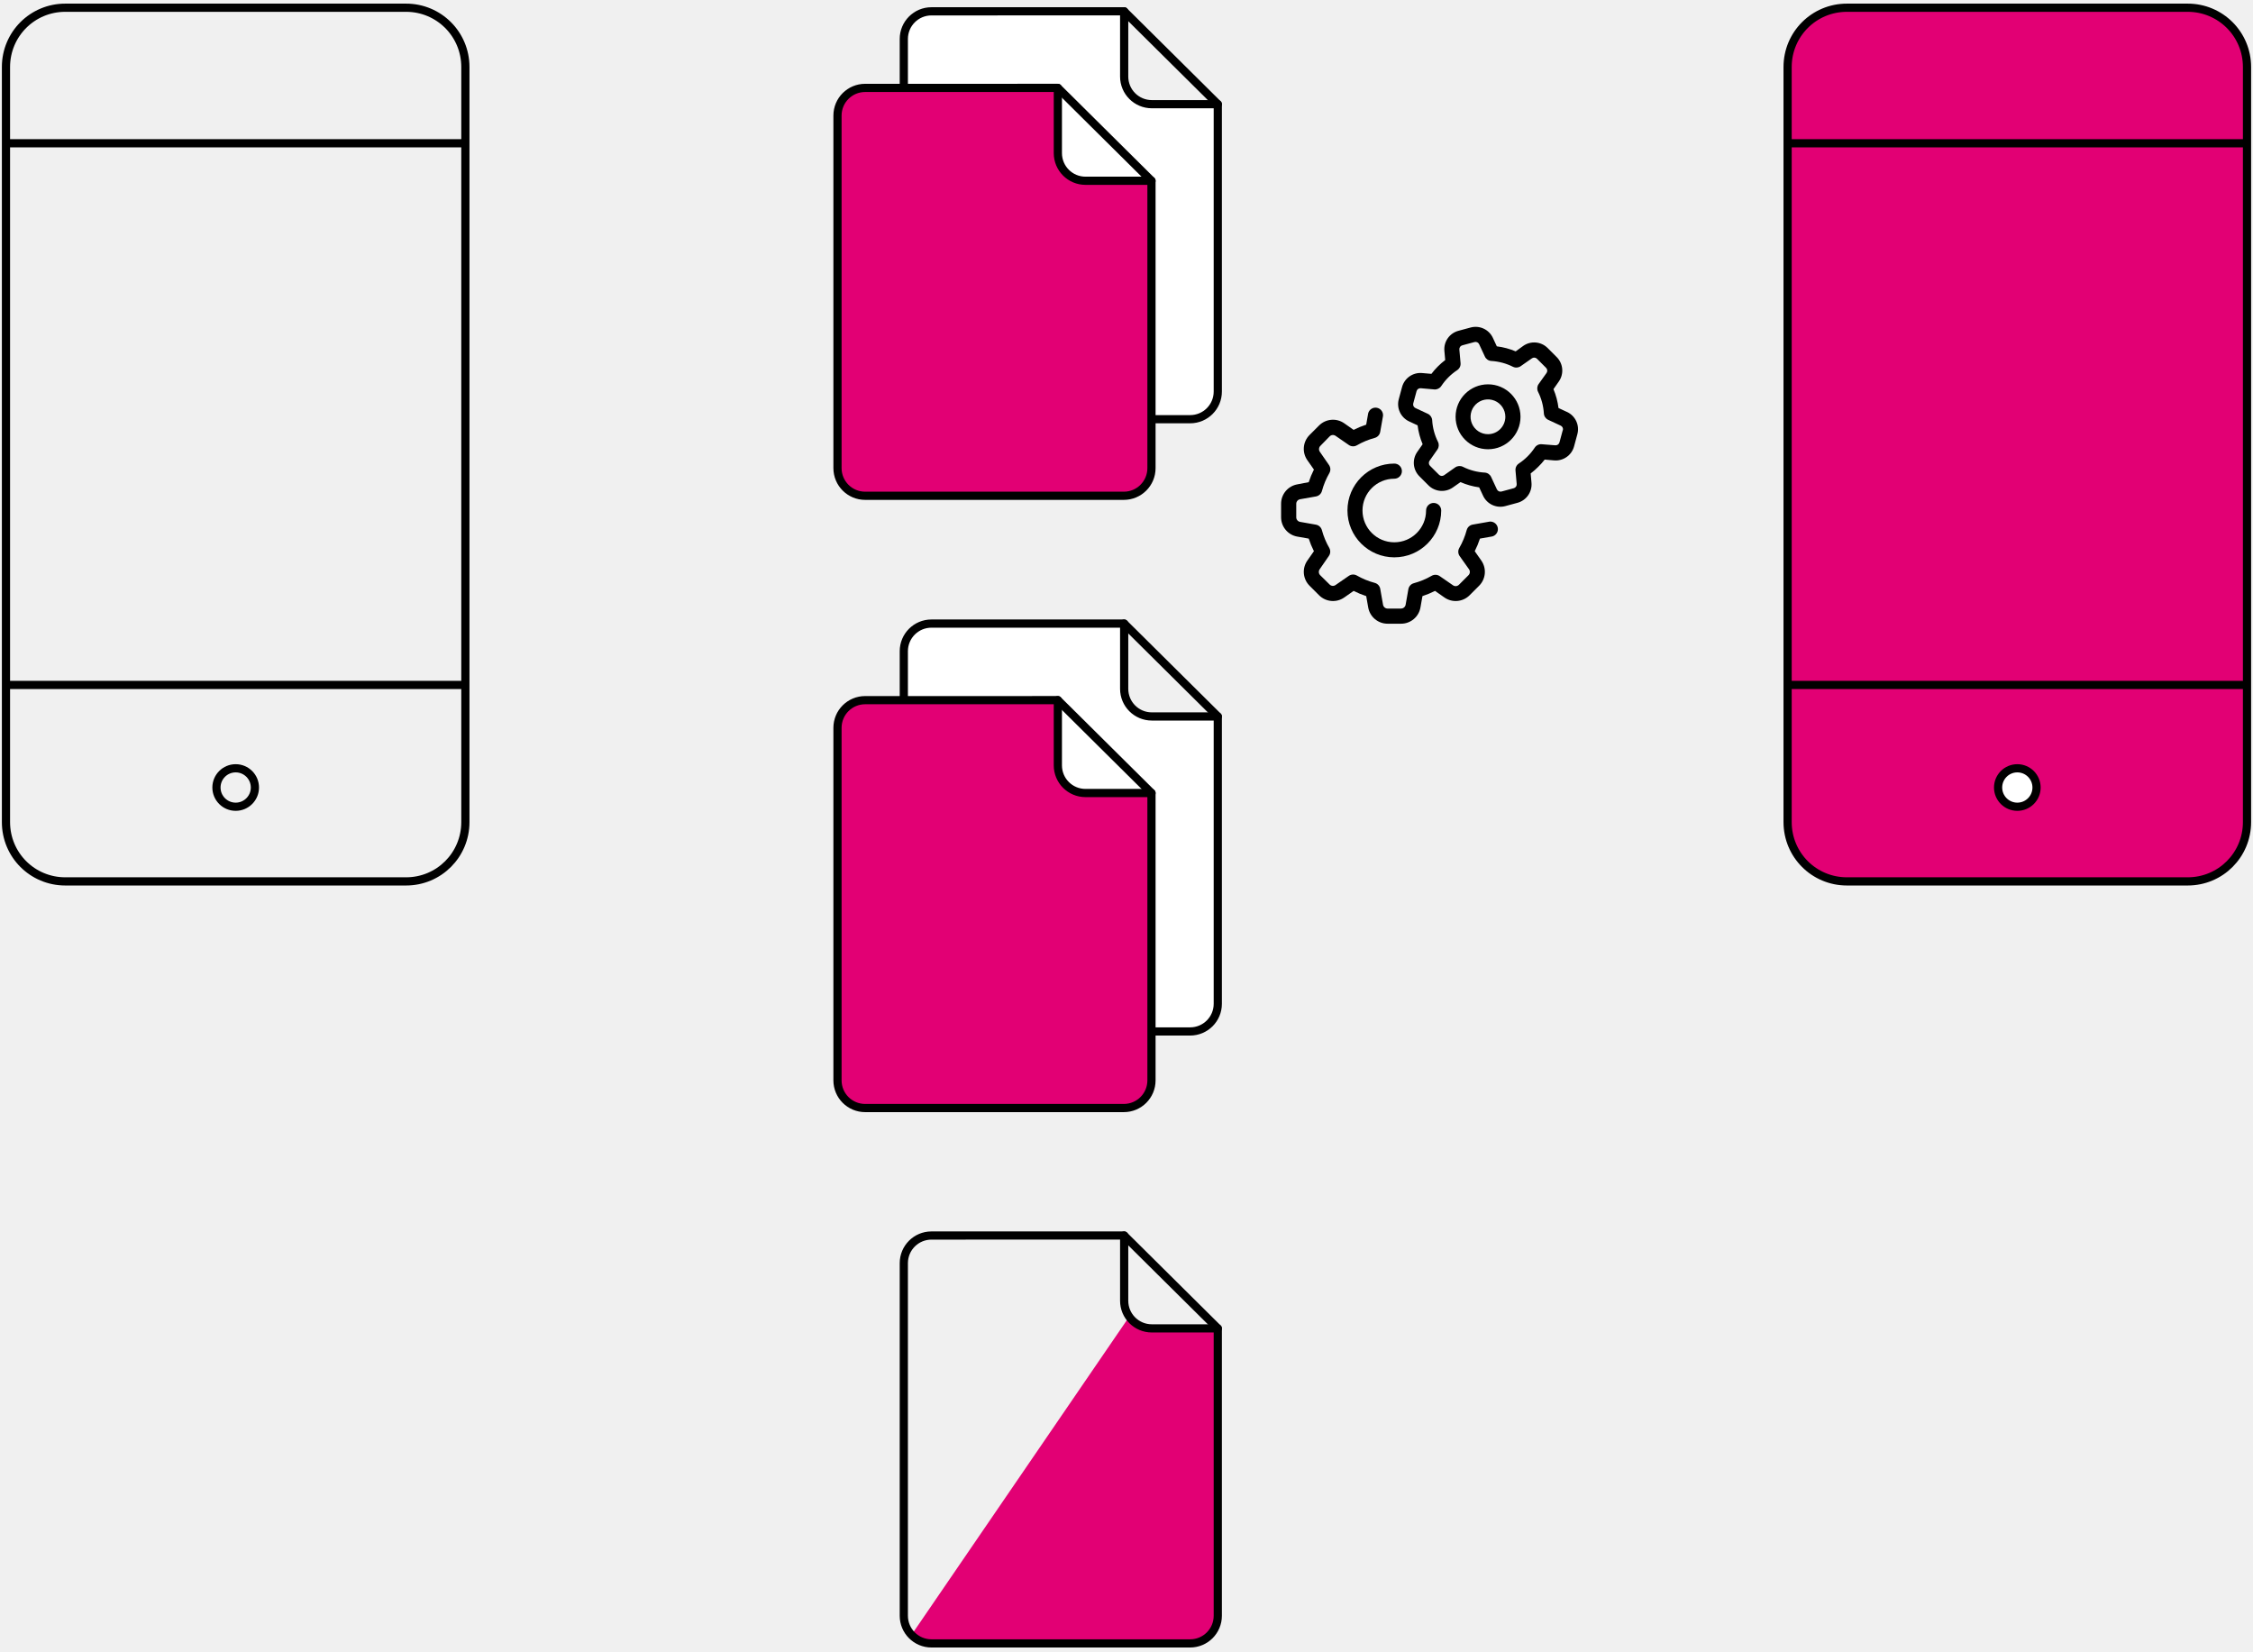
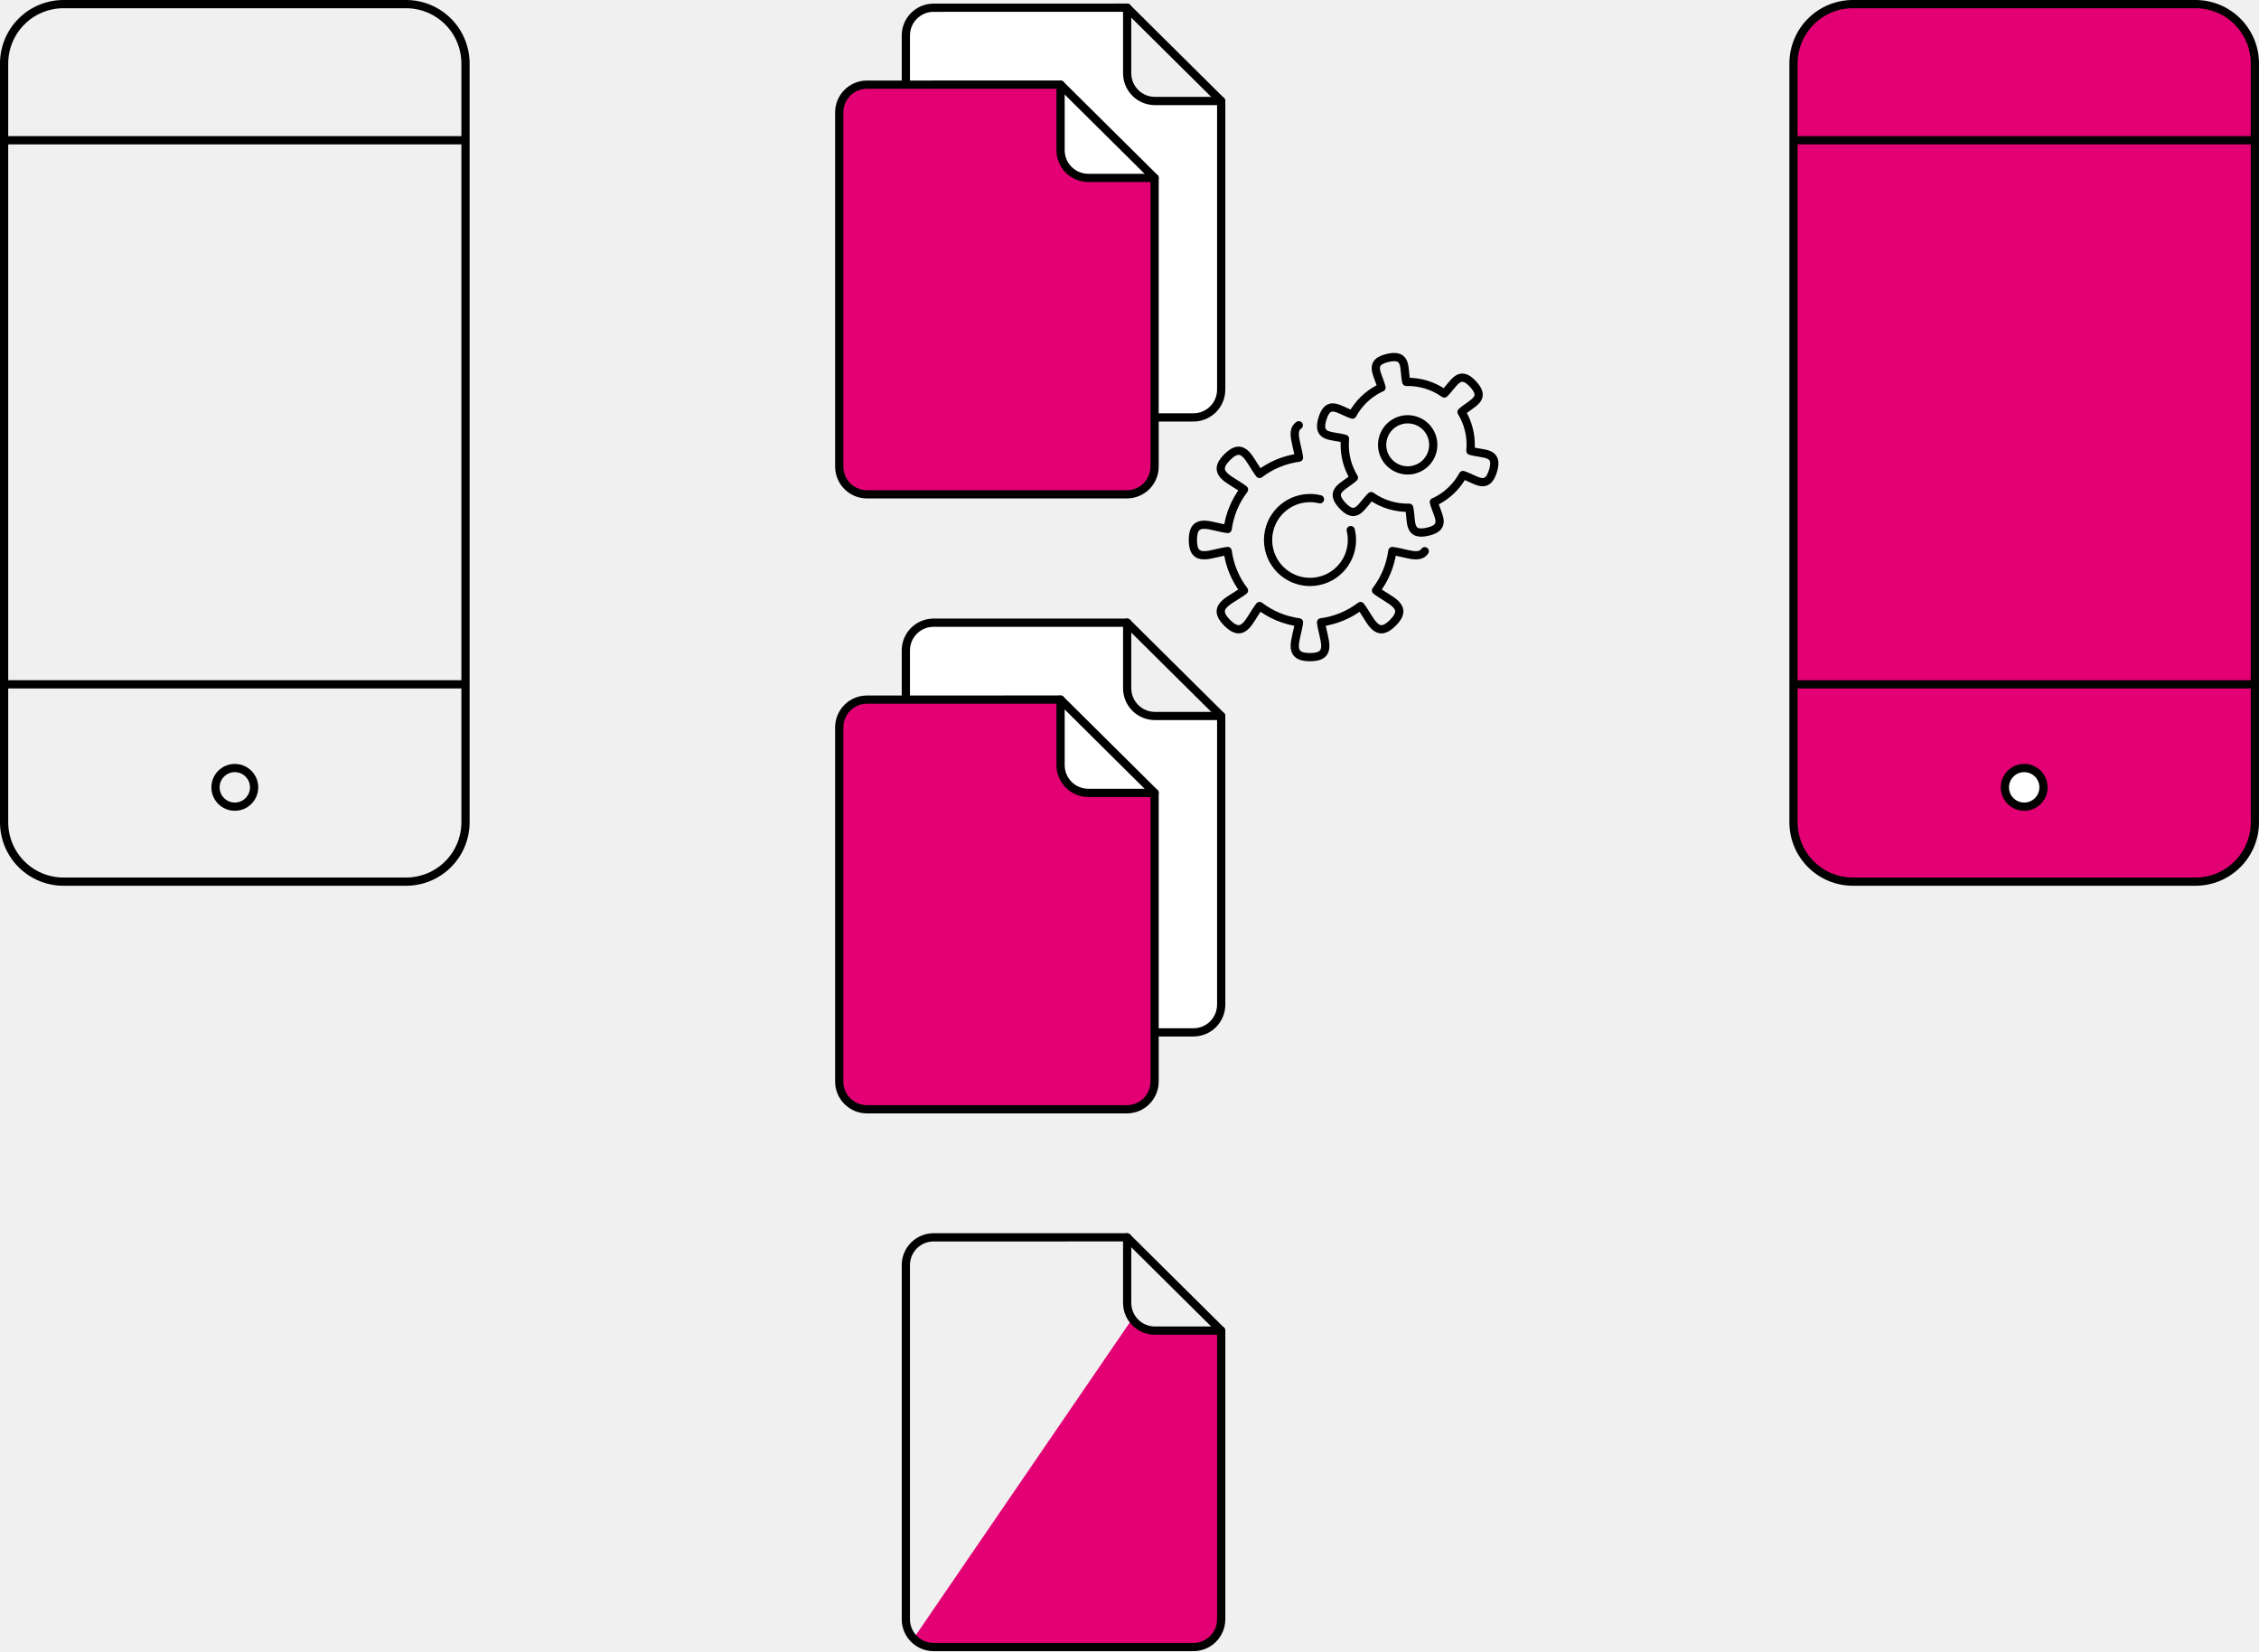
- <svg xmlns="http://www.w3.org/2000/svg" id="svg11680" version="1.1" viewBox="0 0 97.029 71.105" height="71.105mm" width="97.029mm">
-   <defs id="defs11674" />
-   <g transform="translate(-112.4369,-211.4375)" id="g1720">
-     <path id="rect4897-5-7-7-19-43" d="m 115.248,211.77 h 14.677 c 1.415,0 2.554,1.139 2.554,2.554 v 32.516 c 0,1.415 -1.139,2.554 -2.554,2.554 H 115.248 c -1.415,0 -2.554,-1.139 -2.554,-2.554 v -32.516 c 0,-1.415 1.139,-2.554 2.554,-2.554 z" style="fill:none;fill-opacity:0.351;stroke:#000000;stroke-width:0.353;stroke-miterlimit:4;stroke-dasharray:none;stroke-opacity:1" />
-     <path id="path4899-6-8-3-4-1" d="m 123.415,245.351 a 0.828,0.828 0 0 1 -0.828,0.828 0.828,0.828 0 0 1 -0.828,-0.828 0.828,0.828 0 0 1 0.828,-0.828 0.828,0.828 0 0 1 0.828,0.828 z" style="fill:none;fill-opacity:0.351;stroke:#000000;stroke-width:0.353;stroke-miterlimit:4;stroke-dasharray:none;stroke-opacity:1" />
-     <path style="fill:none;fill-opacity:0.351;stroke:#000000;stroke-width:0.353;stroke-linecap:butt;stroke-linejoin:miter;stroke-miterlimit:4;stroke-dasharray:none;stroke-opacity:1" d="m 112.695,240.934 h 19.784" id="path4901-2-4-6-7-4" />
-     <path style="fill:none;fill-opacity:0.351;stroke:#000000;stroke-width:0.353;stroke-linecap:butt;stroke-linejoin:miter;stroke-miterlimit:4;stroke-dasharray:none;stroke-opacity:1" d="m 112.695,217.607 h 19.784" id="path4903-9-5-5-84-9" />
-     <path style="fill:#ffffff;stroke:#000000;stroke-width:0.353;stroke-linecap:round;stroke-linejoin:round;stroke-miterlimit:4;stroke-dasharray:none;stroke-opacity:1" d="m 152.553,238.291 c -0.66,0 -1.192,0.532 -1.192,1.192 v 15.181 c 0,0.66 0.532,1.192 1.192,1.192 h 11.138 c 0.66,0 1.192,-0.532 1.192,-1.192 V 242.291 h -2.84 c -0.66,0 -1.192,-0.532 -1.192,-1.192 v -2.808 z" id="rect4897-6-9-0-8-0-9" />
-     <path style="fill:none;stroke:#000000;stroke-width:0.353;stroke-linecap:round;stroke-linejoin:round;stroke-miterlimit:4;stroke-dasharray:none;stroke-opacity:1" d="m 160.85,238.291 4.033,4" id="path4936-3-6-1-6-2" />
-     <path style="fill:#ffffff;stroke:#000000;stroke-width:0.353;stroke-linecap:round;stroke-linejoin:round;stroke-miterlimit:4;stroke-dasharray:none;stroke-opacity:1" d="m 152.553,211.925 c -0.66,0 -1.192,0.532 -1.192,1.192 v 15.181 c 0,0.66 0.532,1.192 1.192,1.192 h 11.138 c 0.66,0 1.192,-0.532 1.192,-1.192 v -12.374 h -2.84 c -0.66,0 -1.192,-0.532 -1.192,-1.192 v -2.808 z" id="rect4897-6-0-2-9-06-6" />
-     <path style="fill:none;stroke:#000000;stroke-width:0.353;stroke-linecap:round;stroke-linejoin:round;stroke-miterlimit:4;stroke-dasharray:none;stroke-opacity:1" d="m 160.85,211.925 4.033,4" id="path4936-6-0-3-1-49" />
-     <path style="fill:#e20074;fill-opacity:1;stroke:#000000;stroke-width:0.353;stroke-linecap:round;stroke-linejoin:round;stroke-miterlimit:4;stroke-dasharray:none;stroke-opacity:1" d="m 149.697,241.589 c -0.66,0 -1.192,0.532 -1.192,1.192 v 15.181 c 0,0.66 0.532,1.192 1.192,1.192 h 11.138 c 0.66,0 1.192,-0.532 1.192,-1.192 v -12.374 h -2.84 c -0.66,0 -1.192,-0.532 -1.192,-1.192 v -2.808 z" id="rect4897-6-9-0-8-0-4-2" />
-     <path style="fill:#e20074;fill-opacity:1;stroke:#000000;stroke-width:0.353;stroke-linecap:round;stroke-linejoin:round;stroke-miterlimit:4;stroke-dasharray:none;stroke-opacity:1" d="m 157.995,241.589 4.033,4" id="path4936-3-6-1-6-5-6" />
-     <path style="fill:#e20074;fill-opacity:1;stroke:#000000;stroke-width:0.353;stroke-linecap:round;stroke-linejoin:round;stroke-miterlimit:4;stroke-dasharray:none;stroke-opacity:1" d="m 149.697,215.223 c -0.66,0 -1.192,0.532 -1.192,1.192 v 15.181 c 0,0.66 0.532,1.192 1.192,1.192 h 11.138 c 0.66,0 1.192,-0.532 1.192,-1.192 v -12.374 h -2.84 c -0.66,0 -1.192,-0.532 -1.192,-1.192 v -2.808 z" id="rect4897-6-0-2-9-06-5-0" />
-     <path style="fill:#e20074;fill-opacity:1;stroke:#000000;stroke-width:0.353;stroke-linecap:round;stroke-linejoin:round;stroke-miterlimit:4;stroke-dasharray:none;stroke-opacity:1" d="m 157.995,215.223 4.033,4" id="path4936-6-0-3-1-4-6" />
-     <path style="stroke-width:0.353;stroke-miterlimit:4;stroke-dasharray:none" id="path5754-4-5" d="m 172.486,232.053 a 0.326,0.326 0 1 0 0,-0.652 2.019,2.019 0 1 0 2.019,2.021 0.326,0.326 0 1 0 -0.652,0 1.369,1.369 0 1 1 -1.366,-1.369 z" />
-     <path style="stroke-width:0.353;stroke-miterlimit:4;stroke-dasharray:none" id="path5756-43-9" d="m 168.315,234.547 0.484,0.085 a 3.855,3.855 0 0 0 0.224,0.542 l -0.282,0.402 a 0.847,0.847 0 0 0 0.095,1.087 l 0.408,0.408 a 0.847,0.847 0 0 0 1.087,0.095 l 0.402,-0.282 a 3.867,3.867 0 0 0 0.542,0.224 l 0.085,0.484 a 0.847,0.847 0 0 0 0.836,0.705 h 0.578 a 0.847,0.847 0 0 0 0.838,-0.705 l 0.085,-0.484 a 3.86,3.86 0 0 0 0.542,-0.224 l 0.402,0.282 a 0.847,0.847 0 0 0 1.087,-0.095 l 0.408,-0.408 a 0.847,0.847 0 0 0 0.095,-1.087 l -0.282,-0.402 a 3.863,3.863 0 0 0 0.224,-0.542 l 0.484,-0.085 a 0.325,0.325 0 1 0 -0.112,-0.639 l -0.681,0.12 a 0.325,0.325 0 0 0 -0.261,0.235 3.213,3.213 0 0 1 -0.32,0.773 0.325,0.325 0 0 0 0.016,0.348 l 0.401,0.565 a 0.2,0.2 0 0 1 -0.022,0.261 l -0.408,0.408 a 0.2,0.2 0 0 1 -0.261,0.022 l -0.566,-0.391 a 0.325,0.325 0 0 0 -0.348,-0.016 3.209,3.209 0 0 1 -0.77,0.32 0.325,0.325 0 0 0 -0.235,0.261 l -0.12,0.681 a 0.2,0.2 0 0 1 -0.196,0.15 h -0.577 a 0.2,0.2 0 0 1 -0.197,-0.164 l -0.12,-0.681 a 0.325,0.325 0 0 0 -0.235,-0.261 3.215,3.215 0 0 1 -0.773,-0.317 0.325,0.325 0 0 0 -0.348,0.016 l -0.566,0.391 a 0.2,0.2 0 0 1 -0.261,-0.022 l -0.402,-0.397 a 0.2,0.2 0 0 1 -0.022,-0.261 l 0.391,-0.566 a 0.325,0.325 0 0 0 0.022,-0.347 3.205,3.205 0 0 1 -0.32,-0.77 0.325,0.325 0 0 0 -0.261,-0.235 l -0.681,-0.12 a 0.2,0.2 0 0 1 -0.162,-0.2 v -0.577 a 0.2,0.2 0 0 1 0.164,-0.197 l 0.681,-0.12 a 0.325,0.325 0 0 0 0.261,-0.235 3.206,3.206 0 0 1 0.32,-0.771 0.325,0.325 0 0 0 -0.016,-0.348 l -0.391,-0.566 a 0.2,0.2 0 0 1 0.022,-0.261 l 0.394,-0.403 a 0.2,0.2 0 0 1 0.261,-0.025 l 0.566,0.391 a 0.325,0.325 0 0 0 0.348,0.016 3.21,3.21 0 0 1 0.771,-0.32 0.325,0.325 0 0 0 0.235,-0.261 l 0.12,-0.681 a 0.325,0.325 0 0 0 -0.639,-0.112 l -0.085,0.484 a 3.861,3.861 0 0 0 -0.542,0.224 l -0.402,-0.282 a 0.847,0.847 0 0 0 -1.087,0.095 l -0.408,0.408 a 0.847,0.847 0 0 0 -0.094,1.087 l 0.282,0.402 a 3.858,3.858 0 0 0 -0.224,0.542 l -0.485,0.094 a 0.847,0.847 0 0 0 -0.705,0.839 v 0.578 a 0.847,0.847 0 0 0 0.705,0.835 z" />
-     <path style="stroke-width:0.353;stroke-miterlimit:4;stroke-dasharray:none" id="path5758-07-4" d="m 179.921,229.178 -0.365,-0.17 a 3.028,3.028 0 0 0 -0.217,-0.812 l 0.231,-0.33 a 0.82,0.82 0 0 0 -0.091,-1.051 l -0.391,-0.391 a 0.82,0.82 0 0 0 -1.05,-0.091 l -0.326,0.236 a 3.028,3.028 0 0 0 -0.812,-0.217 l -0.17,-0.365 a 0.82,0.82 0 0 0 -0.957,-0.446 l -0.522,0.141 a 0.82,0.82 0 0 0 -0.609,0.87 l 0.035,0.391 a 3.089,3.089 0 0 0 -0.594,0.594 l -0.401,-0.035 a 0.82,0.82 0 0 0 -0.864,0.604 l -0.141,0.522 a 0.82,0.82 0 0 0 0.446,0.957 l 0.365,0.17 a 3.029,3.029 0 0 0 0.217,0.812 l -0.231,0.33 a 0.82,0.82 0 0 0 0.091,1.051 l 0.391,0.391 a 0.82,0.82 0 0 0 1.05,0.091 l 0.33,-0.231 a 3.029,3.029 0 0 0 0.804,0.226 l 0.17,0.365 a 0.82,0.82 0 0 0 0.955,0.442 l 0.522,-0.141 a 0.82,0.82 0 0 0 0.606,-0.864 l -0.035,-0.401 a 3.094,3.094 0 0 0 0.317,-0.277 v 0 a 3.088,3.088 0 0 0 0.287,-0.32 l 0.401,0.035 a 0.82,0.82 0 0 0 0.864,-0.604 l 0.141,-0.522 a 0.82,0.82 0 0 0 -0.448,-0.962 z m -0.181,0.783 -0.141,0.522 a 0.171,0.171 0 0 1 -0.18,0.131 l -0.586,-0.046 a 0.325,0.325 0 0 0 -0.299,0.145 2.434,2.434 0 0 1 -0.685,0.685 0.325,0.325 0 0 0 -0.145,0.299 l 0.052,0.586 a 0.171,0.171 0 0 1 -0.131,0.18 l -0.522,0.141 a 0.171,0.171 0 0 1 -0.2,-0.093 l -0.249,-0.535 a 0.325,0.325 0 0 0 -0.275,-0.187 2.392,2.392 0 0 1 -0.94,-0.249 0.325,0.325 0 0 0 -0.331,0.025 l -0.479,0.338 a 0.171,0.171 0 0 1 -0.219,-0.02 l -0.392,-0.391 a 0.171,0.171 0 0 1 -0.014,-0.214 l 0.338,-0.483 a 0.325,0.325 0 0 0 0.025,-0.328 2.392,2.392 0 0 1 -0.251,-0.934 0.325,0.325 0 0 0 -0.187,-0.275 l -0.535,-0.249 a 0.171,0.171 0 0 1 -0.093,-0.2 l 0.141,-0.522 a 0.171,0.171 0 0 1 0.18,-0.131 l 0.586,0.052 a 0.325,0.325 0 0 0 0.299,-0.145 2.434,2.434 0 0 1 0.685,-0.685 0.325,0.325 0 0 0 0.146,-0.304 l -0.052,-0.586 a 0.171,0.171 0 0 1 0.13,-0.18 l 0.522,-0.141 a 0.171,0.171 0 0 1 0.2,0.093 l 0.249,0.535 a 0.325,0.325 0 0 0 0.275,0.187 2.392,2.392 0 0 1 0.934,0.251 0.325,0.325 0 0 0 0.333,-0.027 l 0.483,-0.338 a 0.171,0.171 0 0 1 0.219,0.02 l 0.391,0.391 a 0.171,0.171 0 0 1 0.02,0.219 l -0.342,0.479 a 0.325,0.325 0 0 0 -0.025,0.331 2.392,2.392 0 0 1 0.251,0.934 0.325,0.325 0 0 0 0.187,0.275 l 0.535,0.249 a 0.171,0.171 0 0 1 0.097,0.2 z" />
-     <path style="stroke-width:0.353;stroke-miterlimit:4;stroke-dasharray:none" id="path5760-8-9" d="m 176.522,227.988 a 1.398,1.398 0 1 0 1.398,1.398 1.4,1.4 0 0 0 -1.398,-1.398 z m 0,2.147 a 0.749,0.749 0 1 1 0.745,-0.749 0.75,0.75 0 0 1 -0.745,0.749 z" />
-     <path id="rect4897-5-7-7-19-43-9" d="m 191.977,211.77 h 14.677 c 1.415,0 2.554,1.139 2.554,2.554 v 32.516 c 0,1.415 -1.139,2.554 -2.554,2.554 h -14.677 c -1.415,0 -2.554,-1.139 -2.554,-2.554 v -32.516 c 0,-1.415 1.139,-2.554 2.554,-2.554 z" style="fill:#e20074;fill-opacity:1;stroke:#000000;stroke-width:0.353;stroke-miterlimit:4;stroke-dasharray:none;stroke-opacity:1" />
-     <path id="path4899-6-8-3-4-1-6" d="m 200.144,245.351 a 0.828,0.828 0 0 1 -0.828,0.828 0.828,0.828 0 0 1 -0.828,-0.828 0.828,0.828 0 0 1 0.828,-0.828 0.828,0.828 0 0 1 0.828,0.828 z" style="fill:#ffffff;fill-opacity:1;stroke:#000000;stroke-width:0.353;stroke-miterlimit:4;stroke-dasharray:none;stroke-opacity:1" />
-     <path style="fill:#e20074;fill-opacity:1;stroke:#000000;stroke-width:0.353;stroke-linecap:butt;stroke-linejoin:miter;stroke-miterlimit:4;stroke-dasharray:none;stroke-opacity:1" d="m 189.424,240.934 h 19.784" id="path4901-2-4-6-7-4-9" />
-     <path style="fill:#e20074;fill-opacity:1;stroke:#000000;stroke-width:0.353;stroke-linecap:butt;stroke-linejoin:miter;stroke-miterlimit:4;stroke-dasharray:none;stroke-opacity:1" d="m 189.424,217.607 h 19.784" id="path4903-9-5-5-84-9-3" />
-     <path id="rect4897-6-9-0-8-0-4-2-6" d="m 161.069,268.138 -0.001,0.003 -9.376,13.701 c 0.217,0.226 0.521,0.369 0.86,0.369 h 11.138 c 0.66,0 1.192,-0.532 1.192,-1.193 v -12.374 h -2.841 c -0.404,0 -0.758,-0.2 -0.974,-0.506 z" style="fill:#e20074;fill-opacity:1;stroke:none;stroke-width:0.353;stroke-linecap:round;stroke-linejoin:round;stroke-miterlimit:4;stroke-dasharray:none;stroke-opacity:1" />
-     <path style="fill:none;fill-opacity:1;stroke:#000000;stroke-width:0.353;stroke-linecap:round;stroke-linejoin:round;stroke-miterlimit:4;stroke-dasharray:none;stroke-opacity:1" d="m 152.553,264.644 c -0.66,0 -1.192,0.532 -1.192,1.192 v 15.181 c 0,0.66 0.532,1.192 1.192,1.192 h 11.138 c 0.66,0 1.192,-0.532 1.192,-1.192 v -12.374 h -2.84 c -0.66,0 -1.192,-0.532 -1.192,-1.192 v -2.808 z" id="rect4897-6-9-0-8-0-9-2" />
-     <path style="fill:none;fill-opacity:1;stroke:#000000;stroke-width:0.353;stroke-linecap:round;stroke-linejoin:round;stroke-miterlimit:4;stroke-dasharray:none;stroke-opacity:1" d="m 160.85,264.644 4.033,4" id="path4936-3-6-1-6-2-9" />
+ <svg xmlns="http://www.w3.org/2000/svg" id="svg9306" version="1.1" viewBox="0 0 96.866 70.792" height="70.792mm" width="96.866mm">
+   <defs id="defs9300" />
+   <g transform="translate(75.64746,-212.4668)" id="layer1">
+     <g id="g7006" transform="translate(-188.1657,0.8729052)">
+       <g id="g6917">
+         <path id="rect4897-5-7-7-19-43" d="m 115.248,211.77 h 14.677 c 1.415,0 2.554,1.139 2.554,2.554 v 32.516 c 0,1.415 -1.139,2.554 -2.554,2.554 H 115.248 c -1.415,0 -2.554,-1.139 -2.554,-2.554 v -32.516 c 0,-1.415 1.139,-2.554 2.554,-2.554 z" style="fill:none;fill-opacity:0.351;stroke:#000000;stroke-width:0.353;stroke-miterlimit:4;stroke-dasharray:none;stroke-opacity:1" />
+         <path id="path4899-6-8-3-4-1" d="m 123.415,245.351 a 0.828,0.828 0 0 1 -0.828,0.828 0.828,0.828 0 0 1 -0.828,-0.828 0.828,0.828 0 0 1 0.828,-0.828 0.828,0.828 0 0 1 0.828,0.828 z" style="fill:none;fill-opacity:0.351;stroke:#000000;stroke-width:0.353;stroke-miterlimit:4;stroke-dasharray:none;stroke-opacity:1" />
+         <path style="fill:none;fill-opacity:0.351;stroke:#000000;stroke-width:0.353;stroke-linecap:butt;stroke-linejoin:miter;stroke-miterlimit:4;stroke-dasharray:none;stroke-opacity:1" d="m 112.695,240.934 h 19.784" id="path4901-2-4-6-7-4" />
+         <path style="fill:none;fill-opacity:0.351;stroke:#000000;stroke-width:0.353;stroke-linecap:butt;stroke-linejoin:miter;stroke-miterlimit:4;stroke-dasharray:none;stroke-opacity:1" d="m 112.695,217.607 h 19.784" id="path4903-9-5-5-84-9" />
+       </g>
+       <g id="g6960">
+         <g id="g6948">
+           <path id="rect4897-6-9-0-8-0-9" d="m 152.553,238.291 c -0.66,0 -1.192,0.532 -1.192,1.192 v 15.181 c 0,0.66 0.532,1.192 1.192,1.192 h 11.138 c 0.66,0 1.192,-0.532 1.192,-1.192 V 242.291 h -2.84 c -0.66,0 -1.192,-0.532 -1.192,-1.192 v -2.808 z" style="fill:#ffffff;stroke:#000000;stroke-width:0.353;stroke-linecap:round;stroke-linejoin:round;stroke-miterlimit:4;stroke-dasharray:none;stroke-opacity:1" />
+           <path id="path4936-3-6-1-6-2" d="m 160.85,238.291 4.033,4" style="fill:none;stroke:#000000;stroke-width:0.353;stroke-linecap:round;stroke-linejoin:round;stroke-miterlimit:4;stroke-dasharray:none;stroke-opacity:1" />
+         </g>
+         <g id="g6952">
+           <path id="rect4897-6-9-0-8-0-4-2" d="m 149.697,241.589 c -0.66,0 -1.192,0.532 -1.192,1.192 v 15.181 c 0,0.66 0.532,1.192 1.192,1.192 h 11.138 c 0.66,0 1.192,-0.532 1.192,-1.192 v -12.374 h -2.84 c -0.66,0 -1.192,-0.532 -1.192,-1.192 v -2.808 z" style="fill:#e20074;fill-opacity:1;stroke:#000000;stroke-width:0.353;stroke-linecap:round;stroke-linejoin:round;stroke-miterlimit:4;stroke-dasharray:none;stroke-opacity:1" />
+           <path id="path4936-3-6-1-6-5-6" d="m 157.995,241.589 4.033,4" style="fill:#e20074;fill-opacity:1;stroke:#000000;stroke-width:0.353;stroke-linecap:round;stroke-linejoin:round;stroke-miterlimit:4;stroke-dasharray:none;stroke-opacity:1" />
+         </g>
+       </g>
+       <g id="g6933">
+         <g id="g6921">
+           <path id="rect4897-6-0-2-9-06-6" d="m 152.553,211.925 c -0.66,0 -1.192,0.532 -1.192,1.192 v 15.181 c 0,0.66 0.532,1.192 1.192,1.192 h 11.138 c 0.66,0 1.192,-0.532 1.192,-1.192 v -12.374 h -2.84 c -0.66,0 -1.192,-0.532 -1.192,-1.192 v -2.808 z" style="fill:#ffffff;stroke:#000000;stroke-width:0.353;stroke-linecap:round;stroke-linejoin:round;stroke-miterlimit:4;stroke-dasharray:none;stroke-opacity:1" />
+           <path id="path4936-6-0-3-1-49" d="m 160.85,211.925 4.033,4" style="fill:none;stroke:#000000;stroke-width:0.353;stroke-linecap:round;stroke-linejoin:round;stroke-miterlimit:4;stroke-dasharray:none;stroke-opacity:1" />
+         </g>
+         <g id="g6925">
+           <path id="rect4897-6-0-2-9-06-5-0" d="m 149.697,215.223 c -0.66,0 -1.192,0.532 -1.192,1.192 v 15.181 c 0,0.66 0.532,1.192 1.192,1.192 h 11.138 c 0.66,0 1.192,-0.532 1.192,-1.192 v -12.374 h -2.84 c -0.66,0 -1.192,-0.532 -1.192,-1.192 v -2.808 z" style="fill:#e20074;fill-opacity:1;stroke:#000000;stroke-width:0.353;stroke-linecap:round;stroke-linejoin:round;stroke-miterlimit:4;stroke-dasharray:none;stroke-opacity:1" />
+           <path id="path4936-6-0-3-1-4-6" d="m 157.995,215.223 4.033,4" style="fill:#e20074;fill-opacity:1;stroke:#000000;stroke-width:0.353;stroke-linecap:round;stroke-linejoin:round;stroke-miterlimit:4;stroke-dasharray:none;stroke-opacity:1" />
+         </g>
+       </g>
+       <g id="g6971">
+         <path id="rect4897-5-7-7-19-43-9" d="m 191.977,211.77 h 14.677 c 1.415,0 2.554,1.139 2.554,2.554 v 32.516 c 0,1.415 -1.139,2.554 -2.554,2.554 h -14.677 c -1.415,0 -2.554,-1.139 -2.554,-2.554 v -32.516 c 0,-1.415 1.139,-2.554 2.554,-2.554 z" style="fill:#e20074;fill-opacity:1;stroke:#000000;stroke-width:0.353;stroke-miterlimit:4;stroke-dasharray:none;stroke-opacity:1" />
+         <path id="path4899-6-8-3-4-1-6" d="m 200.144,245.351 a 0.828,0.828 0 0 1 -0.828,0.828 0.828,0.828 0 0 1 -0.828,-0.828 0.828,0.828 0 0 1 0.828,-0.828 0.828,0.828 0 0 1 0.828,0.828 z" style="fill:#ffffff;fill-opacity:1;stroke:#000000;stroke-width:0.353;stroke-miterlimit:4;stroke-dasharray:none;stroke-opacity:1" />
+         <path style="fill:#e20074;fill-opacity:1;stroke:#000000;stroke-width:0.353;stroke-linecap:butt;stroke-linejoin:miter;stroke-miterlimit:4;stroke-dasharray:none;stroke-opacity:1" d="m 189.424,240.934 h 19.784" id="path4901-2-4-6-7-4-9" />
+         <path style="fill:#e20074;fill-opacity:1;stroke:#000000;stroke-width:0.353;stroke-linecap:butt;stroke-linejoin:miter;stroke-miterlimit:4;stroke-dasharray:none;stroke-opacity:1" d="m 189.424,217.607 h 19.784" id="path4903-9-5-5-84-9-3" />
+       </g>
+       <g id="g6965">
+         <path id="rect4897-6-9-0-8-0-4-2-6" d="m 161.069,268.138 -0.001,0.003 -9.376,13.701 c 0.217,0.226 0.521,0.369 0.86,0.369 h 11.138 c 0.66,0 1.192,-0.532 1.192,-1.193 v -12.374 h -2.841 c -0.404,0 -0.758,-0.2 -0.974,-0.506 z" style="fill:#e20074;fill-opacity:1;stroke:none;stroke-width:0.353;stroke-linecap:round;stroke-linejoin:round;stroke-miterlimit:4;stroke-dasharray:none;stroke-opacity:1" />
+         <path style="fill:none;fill-opacity:1;stroke:#000000;stroke-width:0.353;stroke-linecap:round;stroke-linejoin:round;stroke-miterlimit:4;stroke-dasharray:none;stroke-opacity:1" d="m 152.553,264.644 c -0.66,0 -1.192,0.532 -1.192,1.192 v 15.181 c 0,0.66 0.532,1.192 1.192,1.192 h 11.138 c 0.66,0 1.192,-0.532 1.192,-1.192 v -12.374 h -2.84 c -0.66,0 -1.192,-0.532 -1.192,-1.192 v -2.808 z" id="rect4897-6-9-0-8-0-9-2" />
+         <path style="fill:none;fill-opacity:1;stroke:#000000;stroke-width:0.353;stroke-linecap:round;stroke-linejoin:round;stroke-miterlimit:4;stroke-dasharray:none;stroke-opacity:1" d="m 160.85,264.644 4.033,4" id="path4936-3-6-1-6-2-9" />
+       </g>
+       <g id="g6944">
+         <circle transform="rotate(-27.08597)" style="opacity:1;fill:none;fill-opacity:1;fill-rule:nonzero;stroke:#000000;stroke-width:0.353;stroke-linecap:round;stroke-linejoin:round;stroke-miterlimit:4;stroke-dasharray:none;stroke-dashoffset:0;stroke-opacity:1" id="path1148-90" cx="48.891" cy="284.085" r="1.096" />
+         <path id="path1148-9-8" d="m 171.73,227.042 c -0.442,0.239 -0.093,0.674 0.029,1.168 a 2.703,2.703 0 0 0 -0.109,0.049 2.703,2.703 0 0 0 -1.139,1.111 c -0.565,-0.184 -1.028,-0.67 -1.286,0.173 -0.259,0.844 0.398,0.7 0.968,0.865 a 2.703,2.703 0 0 0 0.281,1.488 2.703,2.703 0 0 0 0.099,0.175 c -0.442,0.396 -1.092,0.554 -0.492,1.199 0.601,0.645 0.805,0.007 1.232,-0.405 a 2.703,2.703 0 0 0 1.631,0.498 c 0.123,0.581 -0.067,1.226 0.793,1.028 0.86,-0.198 0.408,-0.695 0.265,-1.271 a 2.703,2.703 0 0 0 0.11,-0.048 2.703,2.703 0 0 0 1.139,-1.112 c 0.565,0.184 1.027,0.67 1.286,-0.173 0.259,-0.844 -0.397,-0.7 -0.968,-0.865 a 2.703,2.703 0 0 0 -0.281,-1.488 2.703,2.703 0 0 0 -0.099,-0.175 c 0.442,-0.396 1.092,-0.554 0.492,-1.199 -0.6,-0.645 -0.805,-0.007 -1.232,0.405 a 2.703,2.703 0 0 0 -1.631,-0.498 c -0.123,-0.581 0.067,-1.226 -0.793,-1.028 -0.123,0.028 -0.22,0.063 -0.294,0.103 z" style="opacity:1;fill:none;fill-opacity:1;fill-rule:nonzero;stroke:#000000;stroke-width:0.353;stroke-linecap:round;stroke-linejoin:round;stroke-miterlimit:4;stroke-dasharray:none;stroke-dashoffset:0.882;stroke-opacity:1" />
+         <path id="path6451-1" d="m 170.438,234.321 a 1.798,1.798 0 0 1 0.051,0.425 v 0 a 1.798,1.798 0 0 1 -1.798,1.798 1.798,1.798 0 0 1 -1.798,-1.798 1.798,1.798 0 0 1 1.798,-1.798 1.798,1.798 0 0 1 0.428,0.052" style="opacity:1;fill:none;fill-opacity:1;fill-rule:nonzero;stroke:#000000;stroke-width:0.353;stroke-linecap:round;stroke-linejoin:round;stroke-miterlimit:4;stroke-dasharray:none;stroke-dashoffset:0;stroke-opacity:1" />
+         <path id="path6390-3" d="m 168.209,229.827 c -0.356,0.235 -0.061,0.826 0.011,1.388 -0.615,0.082 -1.199,0.323 -1.692,0.699 -0.444,-0.575 -0.665,-1.444 -1.388,-0.72 -0.724,0.724 0.146,0.944 0.722,1.389 -0.377,0.493 -0.618,1.076 -0.701,1.691 -0.721,-0.092 -1.492,-0.552 -1.492,0.472 0,1.024 0.771,0.564 1.492,0.472 0.082,0.615 0.323,1.199 0.699,1.692 -0.575,0.444 -1.444,0.665 -0.72,1.388 0.724,0.724 0.944,-0.146 1.389,-0.722 0.493,0.377 1.076,0.618 1.691,0.701 -0.092,0.721 -0.552,1.492 0.472,1.492 1.024,0 0.564,-0.771 0.472,-1.492 0.615,-0.082 1.199,-0.323 1.692,-0.699 0.444,0.575 0.664,1.444 1.388,0.72 0.724,-0.724 -0.146,-0.944 -0.722,-1.389 0.377,-0.493 0.618,-1.076 0.701,-1.691 0.563,0.072 1.156,0.368 1.389,0.008" style="opacity:1;fill:none;fill-opacity:1;fill-rule:nonzero;stroke:#000000;stroke-width:0.353;stroke-linecap:round;stroke-linejoin:round;stroke-miterlimit:4;stroke-dasharray:none;stroke-dashoffset:0;stroke-opacity:1" />
+       </g>
+     </g>
  </g>
</svg>
